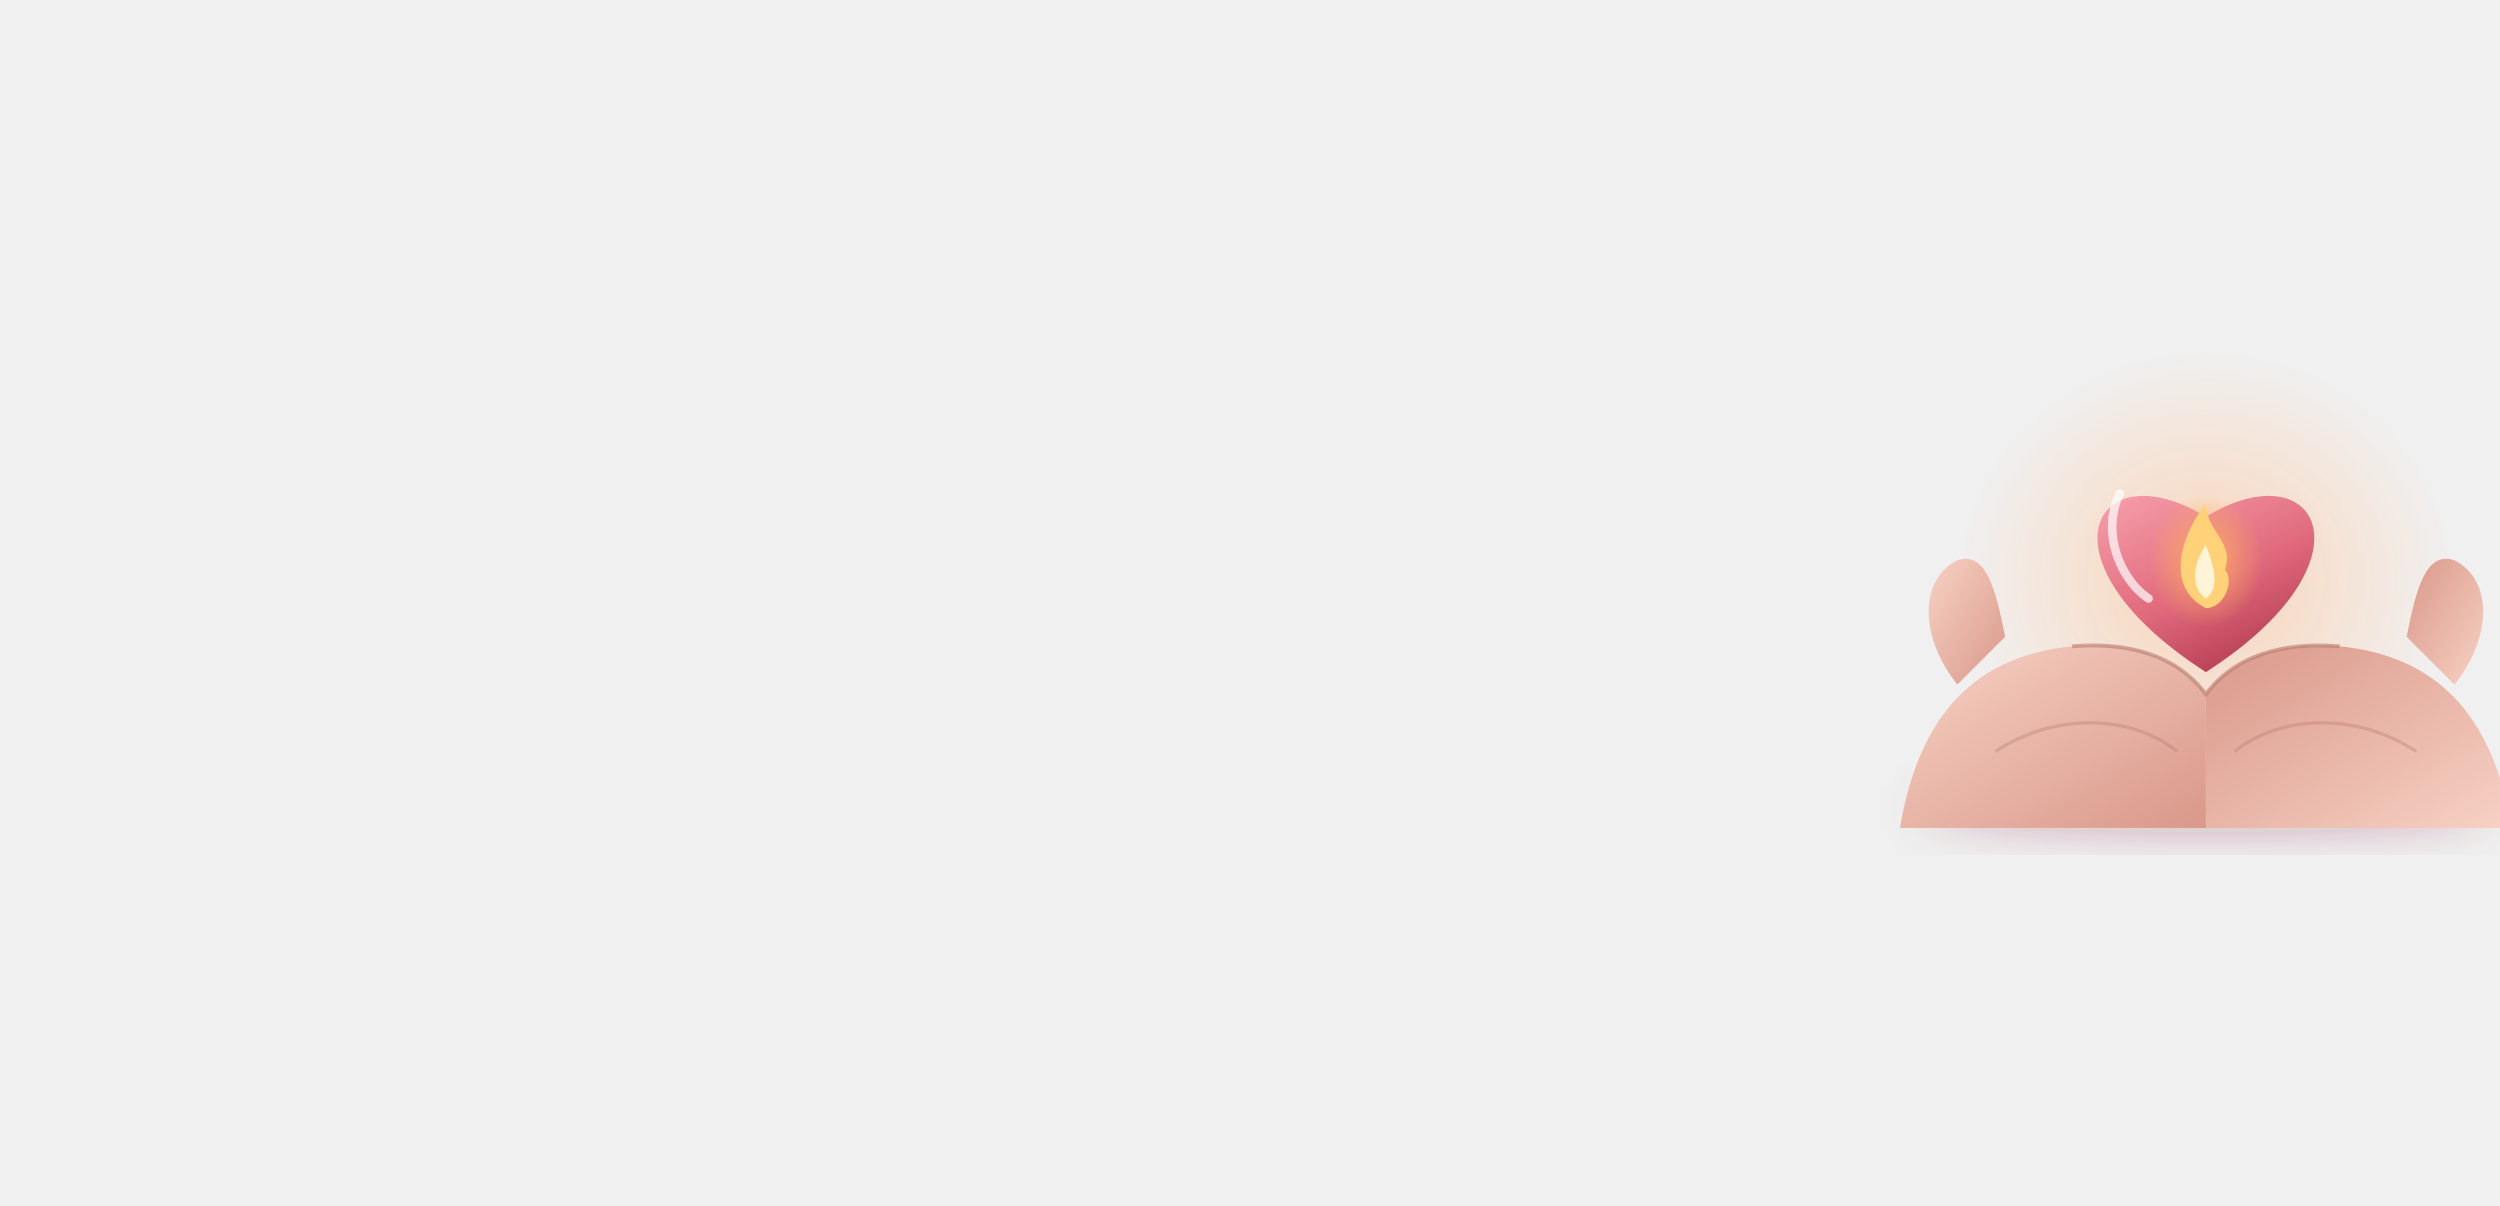
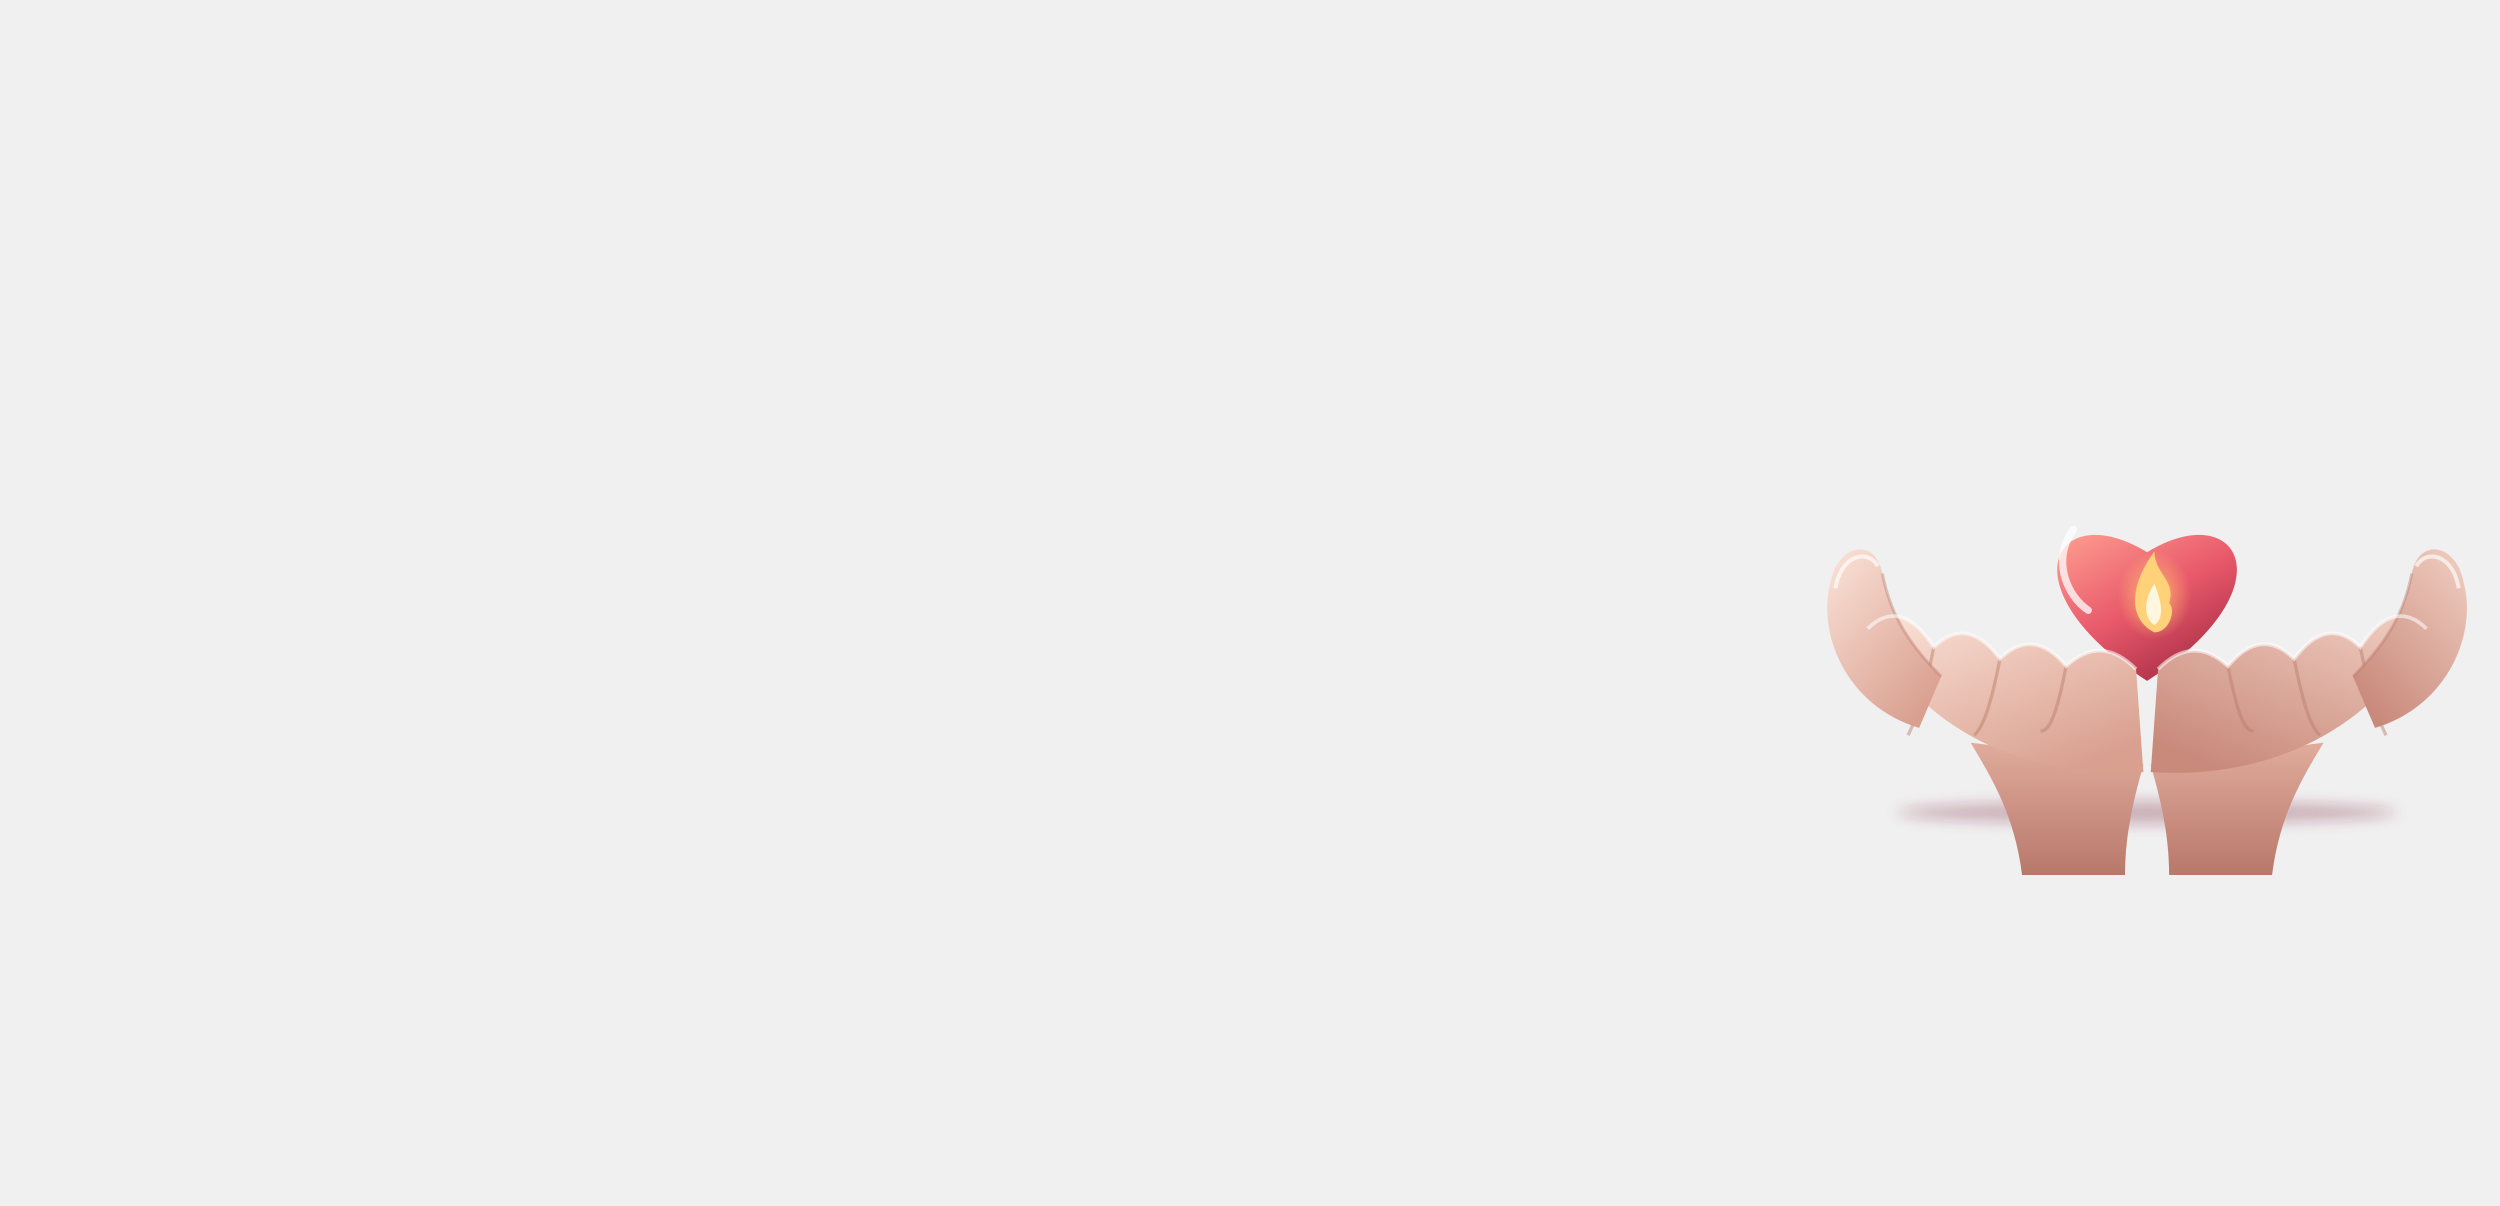
<svg xmlns="http://www.w3.org/2000/svg" viewBox="0 0 340 164" preserveAspectRatio="xMidYMax slice">
  <defs>
    <filter id="b" x="-50%" y="-50%" width="200%" height="200%">
      <feGaussianBlur stdDeviation="2.4" />
    </filter>
    <filter id="bb" x="-50%" y="-50%" width="200%" height="200%">
      <feGaussianBlur stdDeviation="6" />
    </filter>
    <filter id="b1" x="-50%" y="-50%" width="200%" height="200%">
      <feGaussianBlur stdDeviation="0.9" />
    </filter>
-     <linearGradient id="hd" x1="0" y1="0" x2="1" y2="1">
-       <stop offset="0" stop-color="#F7D2C4" stop-opacity="1" />
-       <stop offset="1" stop-color="#D9988A" stop-opacity="1" />
+     <linearGradient id="hl" x1="0" y1="0" x2="0.7" y2="1">
+       <stop offset="0" stop-color="#FBE3D8" stop-opacity="1" />
+       <stop offset="1" stop-color="#D9A090" stop-opacity="1" />
    </linearGradient>
-     <linearGradient id="hd2" x1="0" y1="0" x2="1" y2="1">
-       <stop offset="0" stop-color="#D9988A" stop-opacity="1" />
-       <stop offset="1" stop-color="#F7D2C4" stop-opacity="1" />
+     <linearGradient id="hr" x1="0" y1="0" x2="0.7" y2="1">
+       <stop offset="0" stop-color="#F0CFC2" stop-opacity="1" />
+       <stop offset="1" stop-color="#C98A7C" stop-opacity="1" />
    </linearGradient>
-     <linearGradient id="ht" x1="0" y1="0" x2="0.6" y2="1">
-       <stop offset="0" stop-color="#F7A0AC" stop-opacity="1" />
-       <stop offset="0.6" stop-color="#E06A7C" stop-opacity="1" />
-       <stop offset="1" stop-color="#B73F55" stop-opacity="1" />
+     <linearGradient id="wr" x1="0" y1="0" x2="0" y2="1">
+       <stop offset="0" stop-color="#E0AC9C" stop-opacity="1" />
+       <stop offset="1" stop-color="#B8786A" stop-opacity="1" />
+     </linearGradient>
+     <linearGradient id="ht" x1="0" y1="0" x2="0.7" y2="1">
+       <stop offset="0" stop-color="#FF9E90" stop-opacity="1" />
+       <stop offset="0.55" stop-color="#E8586A" stop-opacity="1" />
+       <stop offset="1" stop-color="#A82E46" stop-opacity="1" />
    </linearGradient>
    <radialGradient id="fl">
-       <stop offset="0" stop-color="#FFB060" stop-opacity=".9" />
-       <stop offset="1" stop-color="#FFB060" stop-opacity="0" />
-     </radialGradient>
-     <radialGradient id="glow">
-       <stop offset="0" stop-color="#FFC8A0" stop-opacity=".7" />
-       <stop offset="1" stop-color="#FFC8A0" stop-opacity="0" />
+       <stop offset="0" stop-color="#FFC070" stop-opacity=".9" />
+       <stop offset="1" stop-color="#FFC070" stop-opacity="0" />
    </radialGradient>
  </defs>
-   <g transform="translate(300 110) scale(1.3) translate(-300 -122)">
-     <ellipse cx="300" cy="122" rx="30" ry="2.4" fill="#7A2A3A" fill-opacity=".3" filter="url(#b)" />
-     <ellipse cx="300" cy="98" rx="26" ry="24" fill="url(#glow)" />
-     <path d="M300 107.7 C281.8 96 288.3 84.3 300 91.45 C311.7 84.3 318.2 96 300 107.7Z" fill="url(#ht)" />
-     <path d="M291 89 C289 93 291 98 294 100" stroke="#FFFFFF" stroke-opacity=".7" stroke-width=".9" fill="none" stroke-linecap="round" />
-     <ellipse cx="300" cy="96" rx="6" ry="7" fill="url(#fl)" />
-     <path d="M300 101 C296 99 297 94 300 90 C300 93 303 94 302 97 C303 98 302 101 300 101Z" fill="#FFD27A" />
-     <path d="M300 100 C298.4 99 298.6 96.4 300 94.4 C301 97 301.4 99 300 100Z" fill="#FFF4D6" />
-     <path d="M268 124 C270 112 276 106 286 105 C292 104.5 297 106 300 110 L300 124Z" fill="url(#hd)" />
-     <path d="M332 124 C330 112 324 106 314 105 C308 104.5 303 106 300 110 L300 124Z" fill="url(#hd2)" />
-     <path d="M274 109 C270 104 270 98 274 96 C277 95 278 99 279 104Z" fill="url(#hd)" />
-     <path d="M326 109 C330 104 330 98 326 96 C323 95 322 99 321 104Z" fill="url(#hd2)" />
-     <path d="M286 105 C292 104.5 297 106 300 110 C303 106 308 104.5 314 105" stroke="#B87A6E" stroke-opacity=".6" stroke-width=".4" fill="none" />
-     <path d="M278 116 C284 112 292 112 297 116 M322 116 C316 112 308 112 303 116" stroke="#B87A6E" stroke-opacity=".35" stroke-width=".35" fill="none" />
+   <g transform="translate(0 -7)">
+     <ellipse cx="292" cy="117.5" rx="34" ry="1.6" fill="#7A2A3A" fill-opacity=".3" filter="url(#b1)" />
+     <path d="M292 99.6 C272.4 87 279.4 74.4 292 82.1 C304.6 74.4 311.6 87 292 99.6Z" fill="url(#ht)" />
+     <path d="M282 79 C279 83 281 88 284 90" stroke="#FFFFFF" stroke-opacity=".75" stroke-width="1" fill="none" stroke-linecap="round" />
+     <ellipse cx="293" cy="88" rx="5" ry="6" fill="url(#fl)" />
+     <path d="M293 93 C289 91 290 86 293 82 C293 85 296 86 295 89 C296 90 295 93 293 93Z" fill="#FFD27A" />
+     <path d="M293 92 C291.4 91 291.6 88.4 293 86.4 C294 89 294.4 91 293 92Z" fill="#FFF6E0" />
+     <path d="M268 108 C271 113 274 118 275 126 L289 126 C289 120 290.4 115 291.5 111Z" fill="url(#wr)" />
+     <path d="M254 92.5 Q258.5 88.1 263 95 Q267.5 90.6 272 96.6 Q276.5 92.2 281 97.6 Q285.75 93.2 290.5 98 L291.5 112 C278 113 262 108 254 92.5Z" fill="url(#hl)" />
+     <path d="M263 95 C262 100 261 104 259.5 107" stroke="#B87A6A" stroke-opacity=".45" stroke-width=".45" fill="none" />
+     <path d="M272 96.6 C271 101.6 270 105.6 268.5 107" stroke="#B87A6A" stroke-opacity=".45" stroke-width=".45" fill="none" />
+     <path d="M281 97.6 C280 102.6 279 106.6 277.5 106.4" stroke="#B87A6A" stroke-opacity=".45" stroke-width=".45" fill="none" />
+     <path d="M261 106 C251 103 247 93 249 86 C250 81 255 80 256 85 C257 90 259 94 264 99Z" fill="url(#hl)" />
+     <path d="M249.6 87 C250.4 82.4 254 81.6 255.4 84" stroke="#FFFFFF" stroke-opacity=".65" stroke-width=".55" fill="none" />
+     <path d="M256 85 C257 90 259 94 264 99" stroke="#B87A6A" stroke-opacity=".4" stroke-width=".4" fill="none" />
+     <path d="M254 92.5 Q258.5 88.1 263 95 Q267.5 90.6 272 96.6 Q276.5 92.2 281 97.6 Q285.75 93.2 290.5 98 " stroke="#FFFFFF" stroke-opacity=".55" stroke-width=".5" fill="none" />
+     <g transform="translate(584 0) scale(-1 1)">
+       <path d="M268 108 C271 113 274 118 275 126 L289 126 C289 120 290.4 115 291.5 111Z" fill="url(#wr)" />
+       <path d="M254 92.5 Q258.5 88.1 263 95 Q267.5 90.6 272 96.6 Q276.5 92.2 281 97.6 Q285.75 93.2 290.5 98 L291.5 112 C278 113 262 108 254 92.5Z" fill="url(#hr)" />
+       <path d="M263 95 C262 100 261 104 259.5 107" stroke="#B87A6A" stroke-opacity=".45" stroke-width=".45" fill="none" />
+       <path d="M272 96.6 C271 101.6 270 105.6 268.5 107" stroke="#B87A6A" stroke-opacity=".45" stroke-width=".45" fill="none" />
+       <path d="M281 97.6 C280 102.6 279 106.6 277.5 106.4" stroke="#B87A6A" stroke-opacity=".45" stroke-width=".45" fill="none" />
+       <path d="M261 106 C251 103 247 93 249 86 C250 81 255 80 256 85 C257 90 259 94 264 99Z" fill="url(#hr)" />
+       <path d="M249.6 87 C250.4 82.4 254 81.6 255.4 84" stroke="#FFFFFF" stroke-opacity=".65" stroke-width=".55" fill="none" />
+       <path d="M256 85 C257 90 259 94 264 99" stroke="#B87A6A" stroke-opacity=".4" stroke-width=".4" fill="none" />
+       <path d="M254 92.5 Q258.5 88.1 263 95 Q267.5 90.6 272 96.6 Q276.5 92.2 281 97.6 Q285.75 93.2 290.5 98 " stroke="#FFFFFF" stroke-opacity=".55" stroke-width=".5" fill="none" />
+     </g>
  </g>
</svg>
